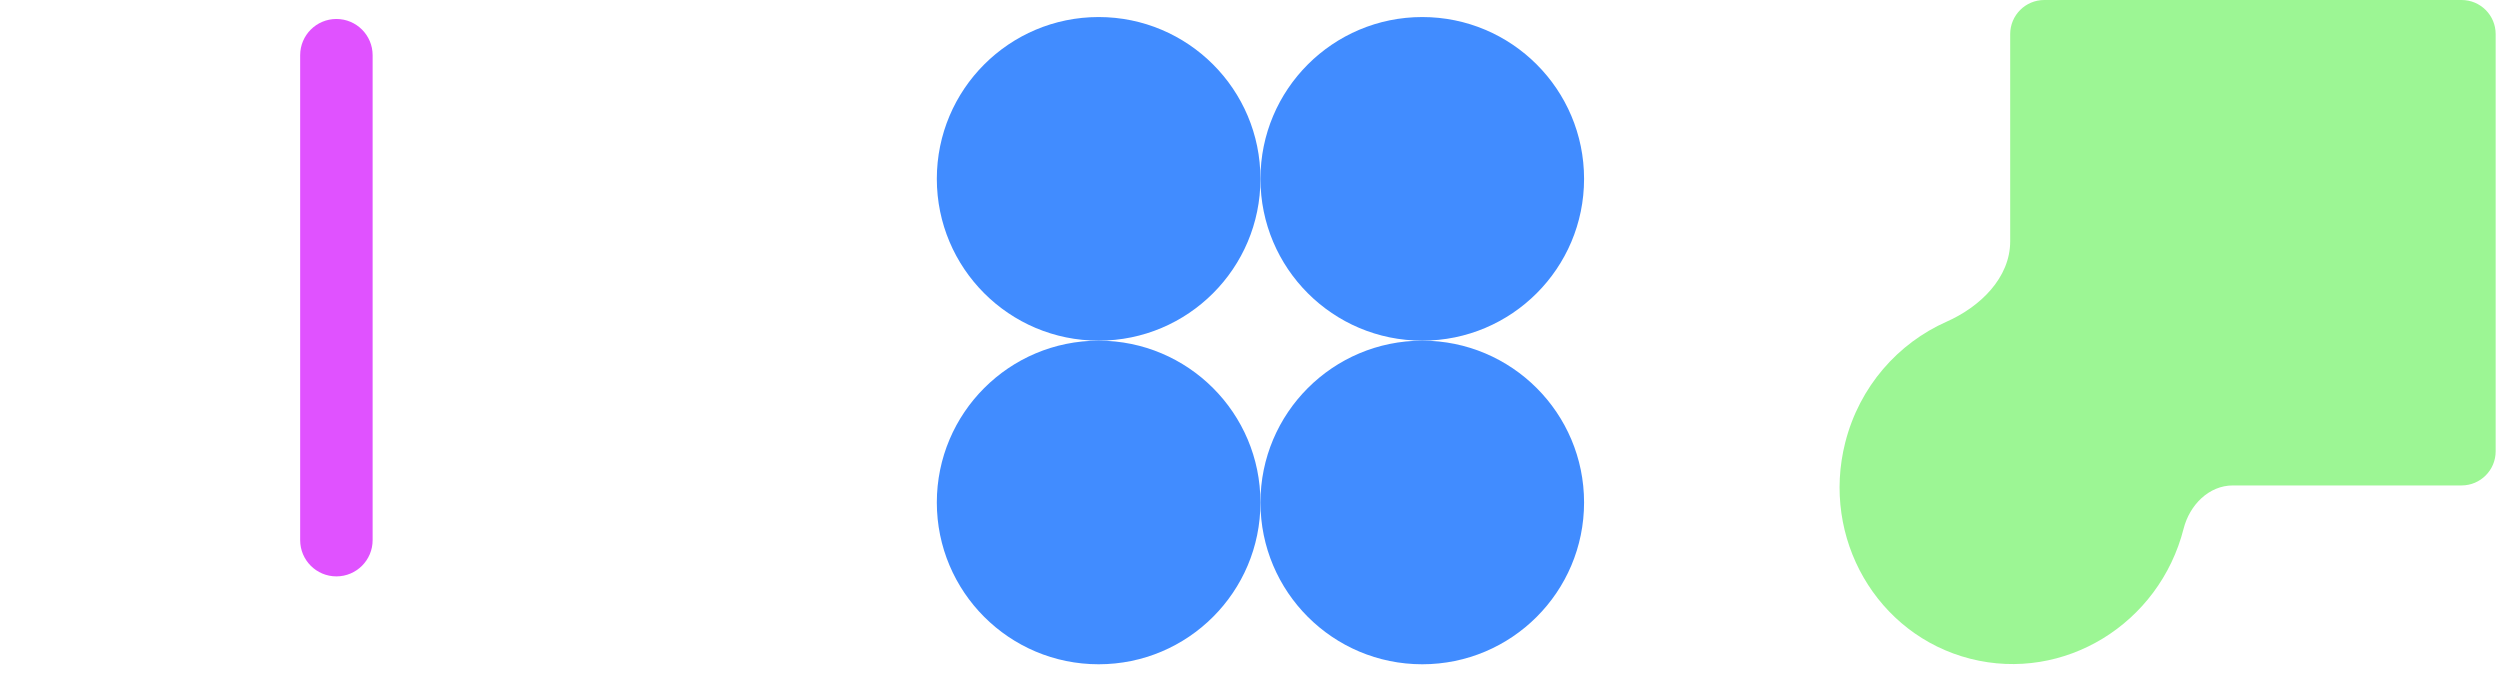
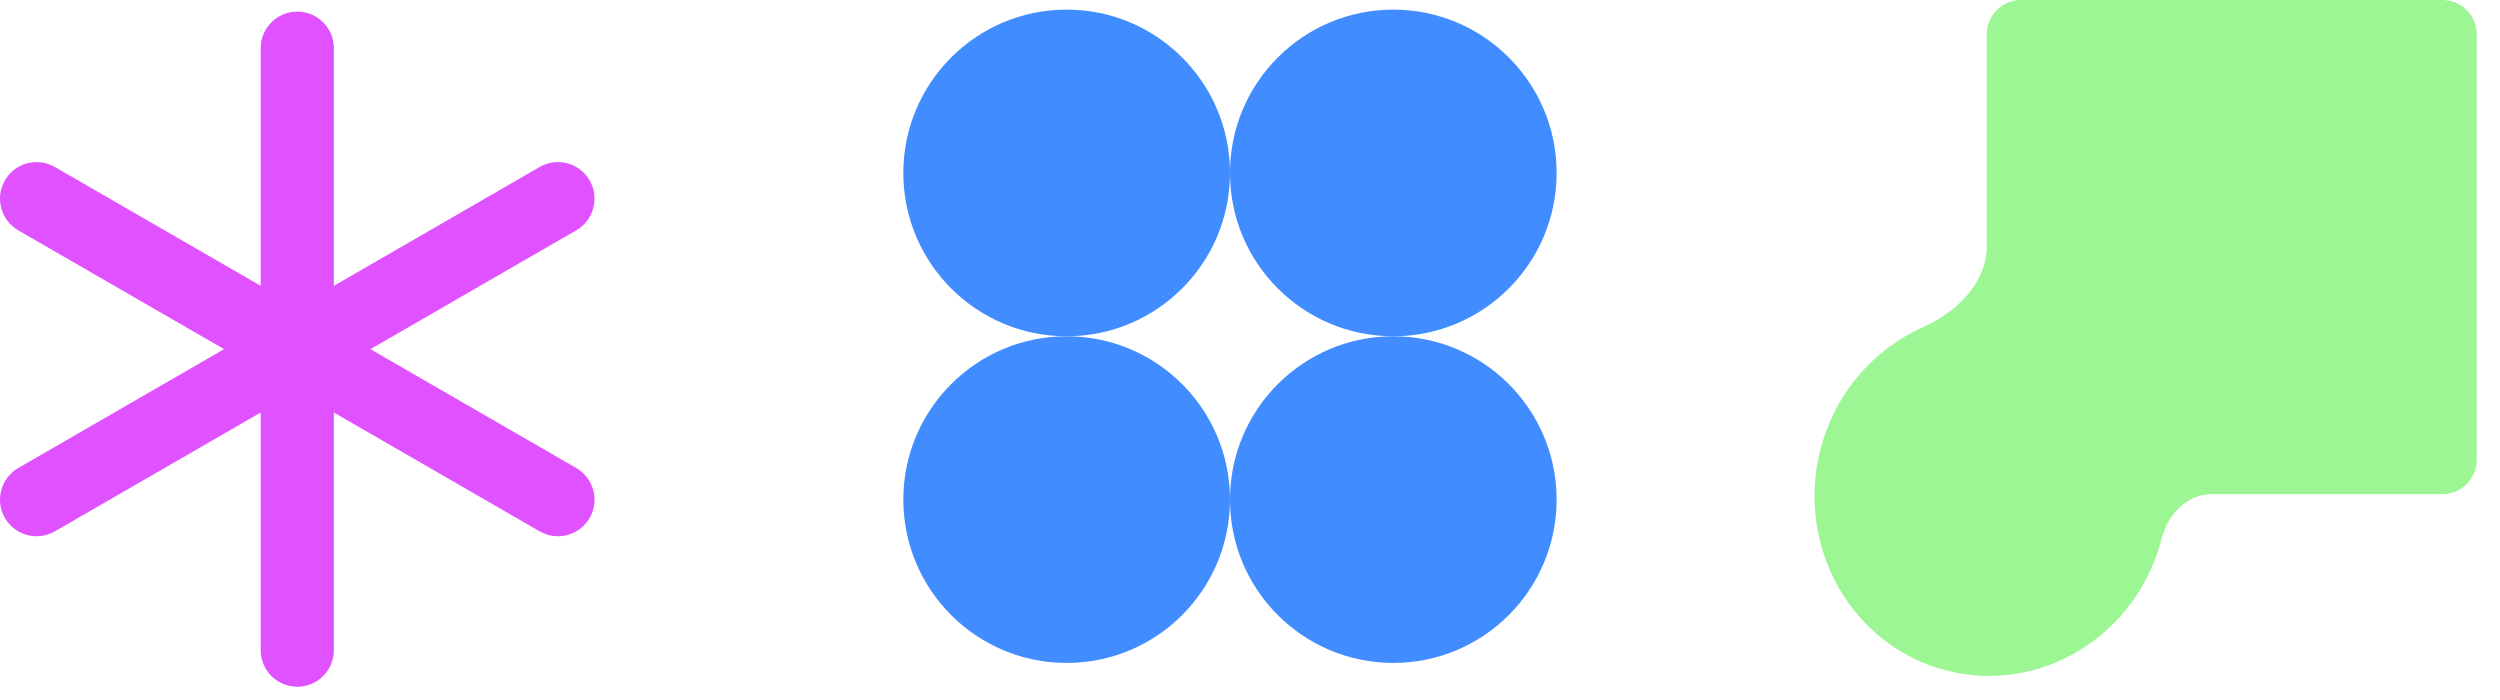
- <svg xmlns="http://www.w3.org/2000/svg" xmlns:xlink="http://www.w3.org/1999/xlink" width="137" height="38" viewBox="0 0 137 38" fill="none">
-   <path d="M134.895 0C135.926 0 136.762 0.835 136.762 1.866V24.735C136.762 25.766 135.926 26.602 134.895 26.602H122.362C121.039 26.602 119.991 27.681 119.664 28.963C118.329 34.208 113.095 37.403 107.975 36.1C102.854 34.796 99.786 29.488 101.121 24.242C101.903 21.171 104.022 18.802 106.672 17.629C108.509 16.815 110.159 15.23 110.159 13.22V1.866C110.16 0.835 110.996 0 112.026 0H134.895Z" fill="#9CF694" />
-   <circle cx="60.205" cy="9.801" r="8.867" fill="#418CFF" />
-   <circle cx="77.94" cy="9.801" r="8.867" fill="#418CFF" />
-   <circle cx="77.94" cy="27.535" r="8.867" fill="#418CFF" />
-   <circle cx="60.205" cy="27.535" r="8.867" fill="#418CFF" />
-   <g id="Repeat group 1_inner" data-figma-trr="r6u0.2-0f">
-     <rect x="16.449" y="1.04" width="3.971" height="30.546" rx="1.986" fill="#E052FF" />
-   </g>
-   <use xlink:href="#Repeat%20group%201_inner" transform="translate(25.9904 -6.28117) rotate(60)" />
-   <use xlink:href="#Repeat%20group%201_inner" transform="translate(44.4252 13.0866) rotate(120)" />
-   <use xlink:href="#Repeat%20group%201_inner" transform="translate(36.8697 38.7355) rotate(-180)" />
-   <use xlink:href="#Repeat%20group%201_inner" transform="translate(10.8793 45.0167) rotate(-120)" />
-   <use xlink:href="#Repeat%20group%201_inner" transform="translate(-7.55555 25.6489) rotate(-60)" />
+ <svg xmlns="http://www.w3.org/2000/svg" width="100" height="28" viewBox="0 0 100 28" fill="none">
+   <path d="M97.694 0C98.454 0 99.069 0.616 99.069 1.375V18.389C99.069 19.148 98.454 19.765 97.694 19.765H88.474C87.491 19.765 86.713 20.566 86.472 21.519C85.489 25.416 81.633 27.79 77.86 26.821C74.088 25.853 71.826 21.908 72.81 18.011C73.387 15.728 74.949 13.969 76.902 13.097C78.254 12.494 79.47 11.326 79.47 9.846V1.375C79.47 0.616 80.086 0 80.846 0H97.694Z" fill="#9CF694" />
+   <circle cx="42.666" cy="6.918" r="6.533" fill="#418CFF" />
+   <circle cx="55.732" cy="6.918" r="6.533" fill="#418CFF" />
+   <circle cx="55.732" cy="19.984" r="6.533" fill="#418CFF" />
+   <circle cx="42.666" cy="19.984" r="6.533" fill="#418CFF" />
+   <path d="M11.891 0.464C12.698 0.464 13.354 1.119 13.354 1.927V11.433L21.586 6.68C22.286 6.276 23.181 6.515 23.585 7.215C23.989 7.915 23.748 8.81 23.049 9.214L19.159 11.458C19.156 11.46 19.154 11.462 19.151 11.464L14.816 13.966L23.049 18.72C23.748 19.124 23.989 20.019 23.585 20.719C23.181 21.418 22.286 21.658 21.586 21.254L13.354 16.5V26.007C13.354 26.815 12.698 27.47 11.891 27.47C11.083 27.47 10.428 26.815 10.428 26.007V16.5L2.194 21.254C1.495 21.658 0.6 21.418 0.196 20.719C-0.208 20.019 0.032 19.124 0.731 18.72L8.963 13.966L0.731 9.214C0.032 8.81 -0.208 7.915 0.196 7.215C0.6 6.515 1.495 6.276 2.194 6.68L10.428 11.433V1.927C10.428 1.119 11.083 0.464 11.891 0.464Z" fill="#E052FF" />
</svg>
